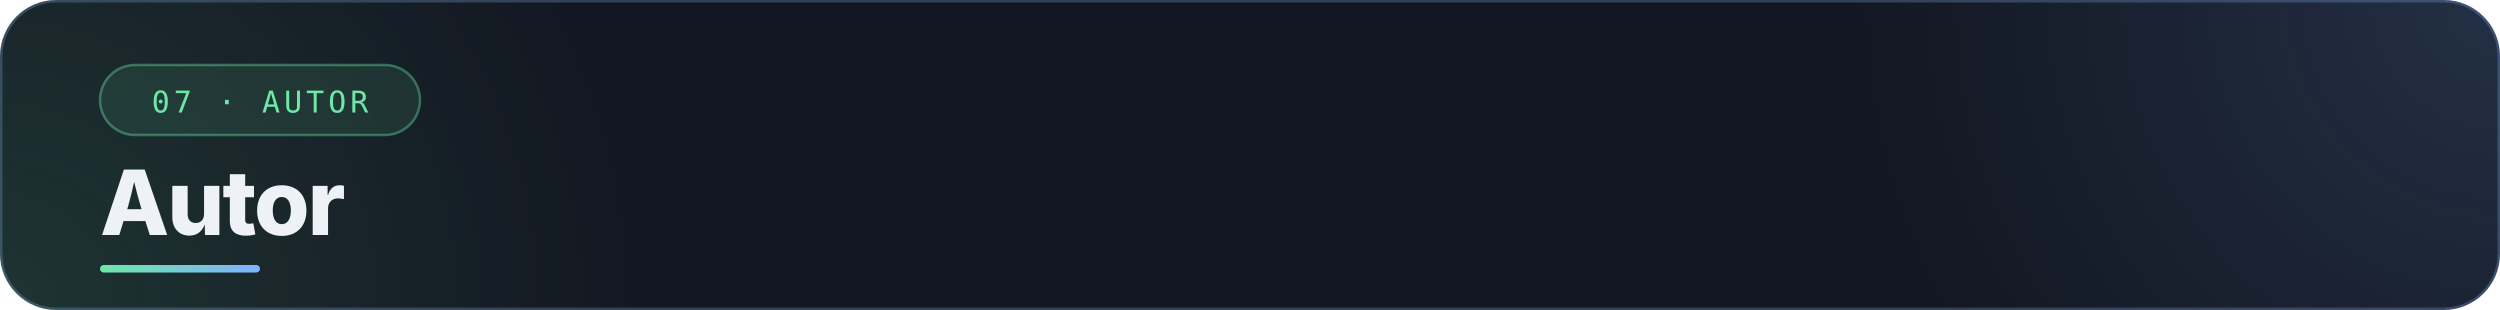
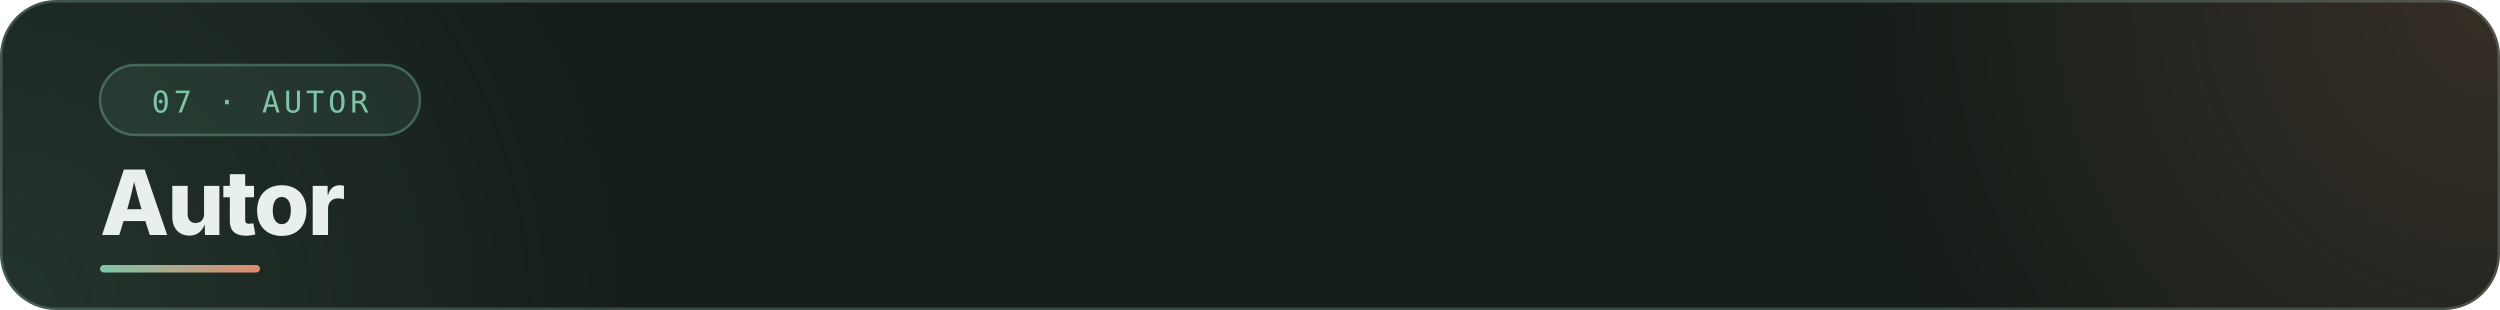
<svg xmlns="http://www.w3.org/2000/svg" width="1000" height="124" viewBox="0 0 1000 124" role="img" aria-label="07 · AUTOR: Autor">
  <defs>
    <linearGradient id="g" x1="0" y1="0" x2="1" y2="0">
-       <stop offset="0" stop-color="#6ee7a8" />
-       <stop offset="1" stop-color="#7fb0ff" />
+       <stop offset="0" stop-color="#7fc4a8" />
+       <stop offset="1" stop-color="#e08a6c" />
    </linearGradient>
    <radialGradient id="h1" gradientUnits="userSpaceOnUse" cx="1000" cy="0" r="260">
-       <stop offset="0" stop-color="#7fb0ff" stop-opacity="0.16" />
-       <stop offset="1" stop-color="#7fb0ff" stop-opacity="0" />
+       <stop offset="0" stop-color="#e08a6c" stop-opacity="0.16" />
+       <stop offset="1" stop-color="#e08a6c" stop-opacity="0" />
    </radialGradient>
    <radialGradient id="h2" gradientUnits="userSpaceOnUse" cx="0" cy="124" r="260">
-       <stop offset="0" stop-color="#6ee7a8" stop-opacity="0.14" />
-       <stop offset="1" stop-color="#6ee7a8" stop-opacity="0" />
+       <stop offset="0" stop-color="#7fc4a8" stop-opacity="0.14" />
+       <stop offset="1" stop-color="#7fc4a8" stop-opacity="0" />
    </radialGradient>
    <clipPath id="k">
      <rect width="1000" height="124" rx="22" />
    </clipPath>
  </defs>
-   <rect x="0.5" y="0.5" width="999" height="123" rx="22" fill="#121721" stroke="#33405a" />
+   <rect x="0.5" y="0.5" width="999" height="123" rx="22" fill="#151d19" stroke="#3a4b44" />
  <g clip-path="url(#k)">
    <rect width="1000" height="124" fill="url(#h1)" />
    <rect width="1000" height="124" fill="url(#h2)" />
  </g>
-   <rect x="40" y="26" width="128" height="28" rx="14" fill="#6ee7a8" fill-opacity="0.10" stroke="#6ee7a8" stroke-opacity="0.38" />
-   <text x="104" y="45" text-anchor="middle" font-family="'JetBrains Mono',Menlo,Consolas,monospace" font-size="12" letter-spacing="1.6" fill="#6ee7a8">07 · AUTOR</text>
-   <text x="40" y="94" font-family="Inter,'Segoe UI',-apple-system,Helvetica,Arial,sans-serif" font-size="36" font-weight="800" letter-spacing="-0.8" fill="#eef1f6">Autor</text>
+   <rect x="40" y="26" width="128" height="28" rx="14" fill="#7fc4a8" fill-opacity="0.10" stroke="#7fc4a8" stroke-opacity="0.38" />
+   <text x="104" y="45" text-anchor="middle" font-family="'JetBrains Mono',Menlo,Consolas,monospace" font-size="12" letter-spacing="1.6" fill="#7fc4a8">07 · AUTOR</text>
+   <text x="40" y="94" font-family="Inter,'Segoe UI',-apple-system,Helvetica,Arial,sans-serif" font-size="36" font-weight="800" letter-spacing="-0.8" fill="#e9efec">Autor</text>
  <rect x="40" y="106" width="64" height="3" rx="1.5" fill="url(#g)" />
</svg>
